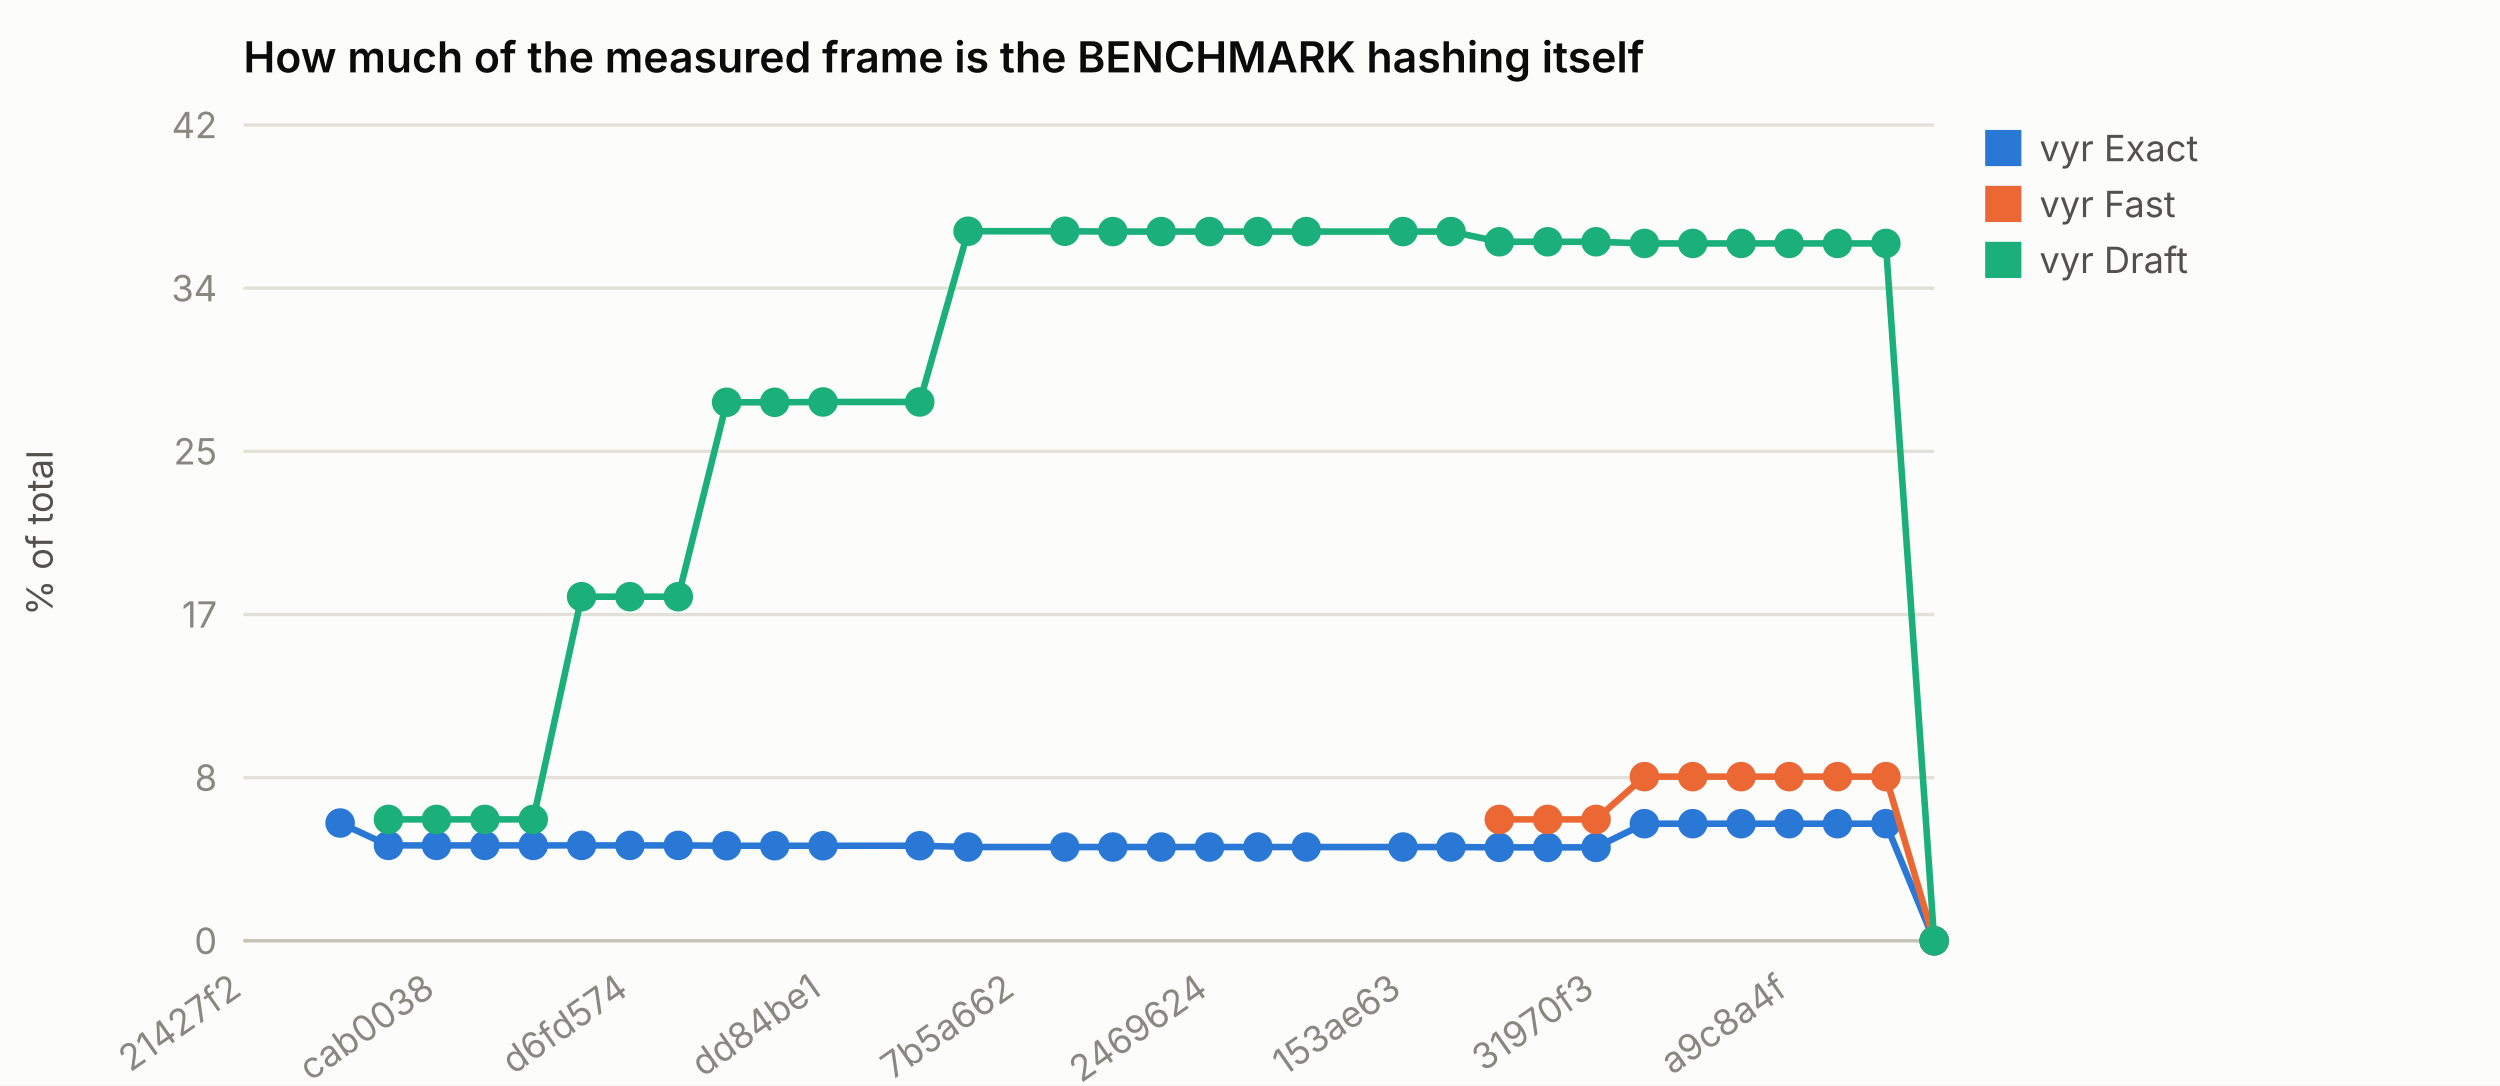
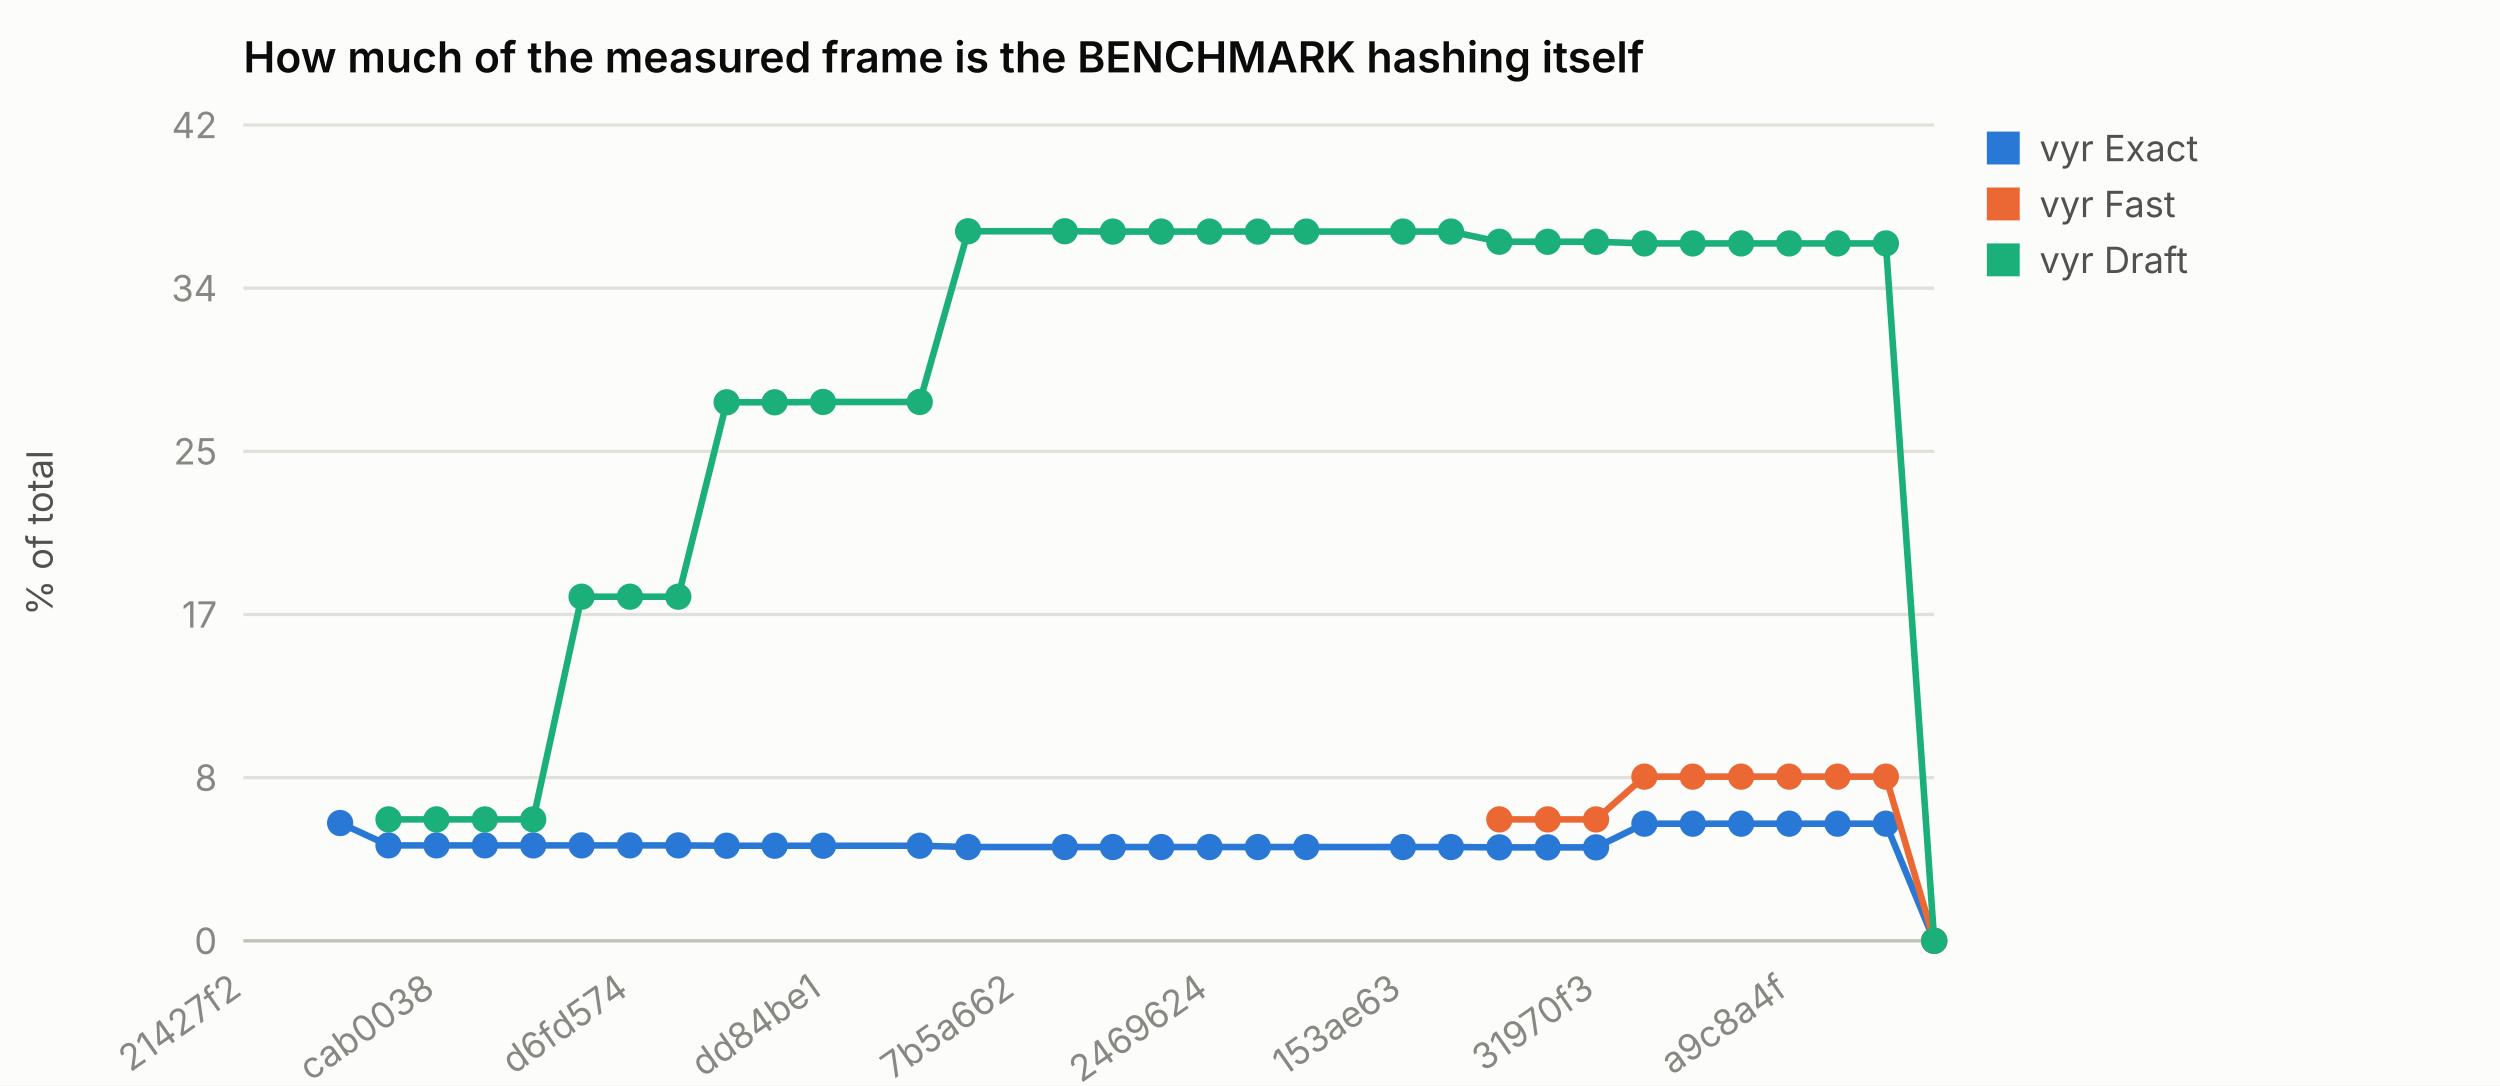
<svg xmlns="http://www.w3.org/2000/svg" viewBox="0 0 760 330" width="760" height="330" role="img" aria-label="How much of the measured frame is the BENCHMARK hashing itself" font-size="11">
-   <style>
+   <style>  text  { font-family: system-ui, -apple-system, "Segoe UI", sans-serif; }
+   .tick { font-variant-numeric: tabular-nums; }
+ 
  .surface { fill: #fcfcfb; }
  .grid    { stroke: #e1e0d9; stroke-width: 1; }
  .axis    { stroke: #c3c2b7; stroke-width: 1; }
  .t-pri   { fill: #0b0b0b; }
  .t-sec   { fill: #52514e; }
  .t-mut   { fill: #898781; }
-   text     { font-family: system-ui, -apple-system, "Segoe UI", sans-serif; }
-   .tick    { font-variant-numeric: tabular-nums; }
+   .s1 { stroke: #2a78d6; }  .f1 { fill: #2a78d6; }
+   .s2 { stroke: #eb6834; }  .f2 { fill: #eb6834; }
+   .s3 { stroke: #1baf7a; }  .f3 { fill: #1baf7a; }
+   .s4 { stroke: #eda100; }  .f4 { fill: #eda100; }
+   .s5 { stroke: #e87ba4; }  .f5 { fill: #e87ba4; }
+   .s6 { stroke: #008300; }  .f6 { fill: #008300; }
  @media (prefers-color-scheme: dark) {
-     .surface { fill: #1a1a19; }
-     .grid    { stroke: #2c2c2a; }
-     .axis    { stroke: #383835; }
-     .t-pri   { fill: #ffffff; }
-     .t-sec   { fill: #c3c2b7; }
-     .t-mut   { fill: #898781; }
-     .s1 { fill: #3987e5; stroke: #3987e5; }
-     .s2 { fill: #d95926; stroke: #d95926; }
-     .s3 { fill: #199e70; stroke: #199e70; }
-     .s4 { fill: #c98500; stroke: #c98500; }
-     .s5 { fill: #d55181; stroke: #d55181; }
-     .s6 { fill: #008300; stroke: #008300; }
+   :root:not([data-theme="light"]) .surface { fill: #1a1a19; }
+   :root:not([data-theme="light"]) .grid    { stroke: #2c2c2a; stroke-width: 1; }
+   :root:not([data-theme="light"]) .axis    { stroke: #383835; stroke-width: 1; }
+   :root:not([data-theme="light"]) .t-pri   { fill: #ffffff; }
+   :root:not([data-theme="light"]) .t-sec   { fill: #c3c2b7; }
+   :root:not([data-theme="light"]) .t-mut   { fill: #898781; }
+   :root:not([data-theme="light"]) .s1 { stroke: #3987e5; }  :root:not([data-theme="light"]) .f1 { fill: #3987e5; }
+   :root:not([data-theme="light"]) .s2 { stroke: #d95926; }  :root:not([data-theme="light"]) .f2 { fill: #d95926; }
+   :root:not([data-theme="light"]) .s3 { stroke: #199e70; }  :root:not([data-theme="light"]) .f3 { fill: #199e70; }
+   :root:not([data-theme="light"]) .s4 { stroke: #c98500; }  :root:not([data-theme="light"]) .f4 { fill: #c98500; }
+   :root:not([data-theme="light"]) .s5 { stroke: #d55181; }  :root:not([data-theme="light"]) .f5 { fill: #d55181; }
+   :root:not([data-theme="light"]) .s6 { stroke: #008300; }  :root:not([data-theme="light"]) .f6 { fill: #008300; }
  }
- 
-   .s1 { fill: #2a78d6; stroke: #2a78d6; }
-   .s2 { fill: #eb6834; stroke: #eb6834; }
-   .s3 { fill: #1baf7a; stroke: #1baf7a; }
-   .s4 { fill: #eda100; stroke: #eda100; }
-   .s5 { fill: #e87ba4; stroke: #e87ba4; }
-   .s6 { fill: #008300; stroke: #008300; }
-   .ln { fill: none; }</style>
+   :root[data-theme="dark"] .surface { fill: #1a1a19; }
+   :root[data-theme="dark"] .grid    { stroke: #2c2c2a; stroke-width: 1; }
+   :root[data-theme="dark"] .axis    { stroke: #383835; stroke-width: 1; }
+   :root[data-theme="dark"] .t-pri   { fill: #ffffff; }
+   :root[data-theme="dark"] .t-sec   { fill: #c3c2b7; }
+   :root[data-theme="dark"] .t-mut   { fill: #898781; }
+   :root[data-theme="dark"] .s1 { stroke: #3987e5; }  :root[data-theme="dark"] .f1 { fill: #3987e5; }
+   :root[data-theme="dark"] .s2 { stroke: #d95926; }  :root[data-theme="dark"] .f2 { fill: #d95926; }
+   :root[data-theme="dark"] .s3 { stroke: #199e70; }  :root[data-theme="dark"] .f3 { fill: #199e70; }
+   :root[data-theme="dark"] .s4 { stroke: #c98500; }  :root[data-theme="dark"] .f4 { fill: #c98500; }
+   :root[data-theme="dark"] .s5 { stroke: #d55181; }  :root[data-theme="dark"] .f5 { fill: #d55181; }
+   :root[data-theme="dark"] .s6 { stroke: #008300; }  :root[data-theme="dark"] .f6 { fill: #008300; }
+   :root[data-theme="light"] .surface { fill: #fcfcfb; }
+   :root[data-theme="light"] .grid    { stroke: #e1e0d9; stroke-width: 1; }
+   :root[data-theme="light"] .axis    { stroke: #c3c2b7; stroke-width: 1; }
+   :root[data-theme="light"] .t-pri   { fill: #0b0b0b; }
+   :root[data-theme="light"] .t-sec   { fill: #52514e; }
+   :root[data-theme="light"] .t-mut   { fill: #898781; }
+   :root[data-theme="light"] .s1 { stroke: #2a78d6; }  :root[data-theme="light"] .f1 { fill: #2a78d6; }
+   :root[data-theme="light"] .s2 { stroke: #eb6834; }  :root[data-theme="light"] .f2 { fill: #eb6834; }
+   :root[data-theme="light"] .s3 { stroke: #1baf7a; }  :root[data-theme="light"] .f3 { fill: #1baf7a; }
+   :root[data-theme="light"] .s4 { stroke: #eda100; }  :root[data-theme="light"] .f4 { fill: #eda100; }
+   :root[data-theme="light"] .s5 { stroke: #e87ba4; }  :root[data-theme="light"] .f5 { fill: #e87ba4; }
+   :root[data-theme="light"] .s6 { stroke: #008300; }  :root[data-theme="light"] .f6 { fill: #008300; }
+ </style>
  <rect class="surface" width="760" height="330" />
  <text class="t-pri" x="74" y="22" font-size="13" font-weight="600">How much of the measured frame is the BENCHMARK hashing itself</text>
  <line class="grid" x1="74" y1="286.0" x2="588" y2="286.0" />
  <text class="t-mut tick" x="66" y="290.0" text-anchor="end">0</text>
  <line class="grid" x1="74" y1="236.4" x2="588" y2="236.4" />
  <text class="t-mut tick" x="66" y="240.4" text-anchor="end">8</text>
  <line class="grid" x1="74" y1="186.8" x2="588" y2="186.8" />
  <text class="t-mut tick" x="66" y="190.8" text-anchor="end">17</text>
  <line class="grid" x1="74" y1="137.2" x2="588" y2="137.2" />
  <text class="t-mut tick" x="66" y="141.2" text-anchor="end">25</text>
  <line class="grid" x1="74" y1="87.6" x2="588" y2="87.6" />
  <text class="t-mut tick" x="66" y="91.6" text-anchor="end">34</text>
  <line class="grid" x1="74" y1="38.0" x2="588" y2="38.0" />
  <text class="t-mut tick" x="66" y="42.0" text-anchor="end">42</text>
  <line class="axis" x1="74" y1="286.0" x2="588" y2="286.0" />
  <text class="t-mut tick" x="74.0" y="302" text-anchor="end" transform="rotate(-35 74.0 302)">21427f2</text>
  <text class="t-mut tick" x="132.7" y="302" text-anchor="end" transform="rotate(-35 132.7 302)">cab0038</text>
  <text class="t-mut tick" x="191.5" y="302" text-anchor="end" transform="rotate(-35 191.5 302)">d6fd574</text>
  <text class="t-mut tick" x="250.2" y="302" text-anchor="end" transform="rotate(-35 250.2 302)">dd84be1</text>
  <text class="t-mut tick" x="309.0" y="302" text-anchor="end" transform="rotate(-35 309.0 302)">7b5a662</text>
  <text class="t-mut tick" x="367.7" y="302" text-anchor="end" transform="rotate(-35 367.7 302)">2469624</text>
  <text class="t-mut tick" x="426.5" y="302" text-anchor="end" transform="rotate(-35 426.5 302)">153ae63</text>
  <text class="t-mut tick" x="485.2" y="302" text-anchor="end" transform="rotate(-35 485.2 302)">31970f3</text>
  <text class="t-mut tick" x="543.9" y="302" text-anchor="end" transform="rotate(-35 543.9 302)">a9c8a4f</text>
  <text class="t-sec" x="16" y="162.0" text-anchor="middle" transform="rotate(-90 16 162.0)">% of total</text>
-   <polyline class="s1 ln" points="103.4,250.2 118.1,257.0 132.7,257.0 147.4,257.0 162.1,257.0 176.8,257.0 191.5,257.0 206.2,257.0 220.9,257.1 235.5,257.1 250.2,257.1 279.6,257.1 294.3,257.5 323.7,257.5 338.3,257.5 353.0,257.5 367.7,257.5 382.4,257.5 397.1,257.5 426.5,257.5 441.1,257.5 455.8,257.6 470.5,257.6 485.2,257.6 499.9,250.4 514.6,250.4 529.3,250.4 543.9,250.4 558.6,250.4 573.3,250.4 588.0,286.0" stroke-width="2" />
-   <circle class="s1" cx="103.4" cy="250.2" r="4" stroke="none" />
-   <circle class="s1" cx="118.1" cy="257.0" r="4" stroke="none" />
-   <circle class="s1" cx="132.7" cy="257.0" r="4" stroke="none" />
-   <circle class="s1" cx="147.4" cy="257.0" r="4" stroke="none" />
-   <circle class="s1" cx="162.1" cy="257.0" r="4" stroke="none" />
-   <circle class="s1" cx="176.8" cy="257.0" r="4" stroke="none" />
-   <circle class="s1" cx="191.5" cy="257.0" r="4" stroke="none" />
-   <circle class="s1" cx="206.2" cy="257.0" r="4" stroke="none" />
-   <circle class="s1" cx="220.9" cy="257.1" r="4" stroke="none" />
-   <circle class="s1" cx="235.5" cy="257.1" r="4" stroke="none" />
-   <circle class="s1" cx="250.2" cy="257.1" r="4" stroke="none" />
-   <circle class="s1" cx="279.6" cy="257.1" r="4" stroke="none" />
-   <circle class="s1" cx="294.3" cy="257.5" r="4" stroke="none" />
-   <circle class="s1" cx="323.7" cy="257.5" r="4" stroke="none" />
-   <circle class="s1" cx="338.3" cy="257.5" r="4" stroke="none" />
-   <circle class="s1" cx="353.0" cy="257.5" r="4" stroke="none" />
-   <circle class="s1" cx="367.7" cy="257.5" r="4" stroke="none" />
-   <circle class="s1" cx="382.4" cy="257.5" r="4" stroke="none" />
-   <circle class="s1" cx="397.1" cy="257.5" r="4" stroke="none" />
-   <circle class="s1" cx="426.5" cy="257.5" r="4" stroke="none" />
-   <circle class="s1" cx="441.1" cy="257.5" r="4" stroke="none" />
-   <circle class="s1" cx="455.8" cy="257.6" r="4" stroke="none" />
-   <circle class="s1" cx="470.5" cy="257.6" r="4" stroke="none" />
-   <circle class="s1" cx="485.2" cy="257.6" r="4" stroke="none" />
-   <circle class="s1" cx="499.9" cy="250.4" r="4" stroke="none" />
-   <circle class="s1" cx="514.6" cy="250.4" r="4" stroke="none" />
-   <circle class="s1" cx="529.3" cy="250.4" r="4" stroke="none" />
-   <circle class="s1" cx="543.9" cy="250.4" r="4" stroke="none" />
-   <circle class="s1" cx="558.6" cy="250.4" r="4" stroke="none" />
-   <circle class="s1" cx="573.3" cy="250.4" r="4" stroke="none" />
-   <circle class="s1" cx="588.0" cy="286.0" r="4" stroke="none" />
-   <rect class="s1" x="604" y="40" width="10" height="10" stroke="none" />
+   <polyline class="s1" points="103.4,250.2 118.1,257.0 132.7,257.0 147.4,257.0 162.1,257.0 176.8,257.0 191.5,257.0 206.2,257.0 220.9,257.1 235.5,257.1 250.2,257.1 279.6,257.1 294.3,257.5 323.7,257.5 338.3,257.5 353.0,257.5 367.7,257.5 382.4,257.5 397.1,257.5 426.5,257.5 441.1,257.5 455.8,257.6 470.5,257.6 485.2,257.6 499.9,250.4 514.6,250.4 529.3,250.4 543.9,250.4 558.6,250.4 573.3,250.4 588.0,286.0" fill="none" stroke-width="2" />
+   <circle class="f1" cx="103.4" cy="250.2" r="4" stroke="none" />
+   <circle class="f1" cx="118.1" cy="257.0" r="4" stroke="none" />
+   <circle class="f1" cx="132.7" cy="257.0" r="4" stroke="none" />
+   <circle class="f1" cx="147.4" cy="257.0" r="4" stroke="none" />
+   <circle class="f1" cx="162.1" cy="257.0" r="4" stroke="none" />
+   <circle class="f1" cx="176.8" cy="257.0" r="4" stroke="none" />
+   <circle class="f1" cx="191.5" cy="257.0" r="4" stroke="none" />
+   <circle class="f1" cx="206.2" cy="257.0" r="4" stroke="none" />
+   <circle class="f1" cx="220.9" cy="257.1" r="4" stroke="none" />
+   <circle class="f1" cx="235.5" cy="257.1" r="4" stroke="none" />
+   <circle class="f1" cx="250.2" cy="257.1" r="4" stroke="none" />
+   <circle class="f1" cx="279.6" cy="257.1" r="4" stroke="none" />
+   <circle class="f1" cx="294.3" cy="257.5" r="4" stroke="none" />
+   <circle class="f1" cx="323.7" cy="257.5" r="4" stroke="none" />
+   <circle class="f1" cx="338.3" cy="257.5" r="4" stroke="none" />
+   <circle class="f1" cx="353.0" cy="257.5" r="4" stroke="none" />
+   <circle class="f1" cx="367.7" cy="257.5" r="4" stroke="none" />
+   <circle class="f1" cx="382.4" cy="257.5" r="4" stroke="none" />
+   <circle class="f1" cx="397.1" cy="257.5" r="4" stroke="none" />
+   <circle class="f1" cx="426.5" cy="257.5" r="4" stroke="none" />
+   <circle class="f1" cx="441.1" cy="257.5" r="4" stroke="none" />
+   <circle class="f1" cx="455.8" cy="257.6" r="4" stroke="none" />
+   <circle class="f1" cx="470.5" cy="257.6" r="4" stroke="none" />
+   <circle class="f1" cx="485.2" cy="257.6" r="4" stroke="none" />
+   <circle class="f1" cx="499.9" cy="250.4" r="4" stroke="none" />
+   <circle class="f1" cx="514.6" cy="250.4" r="4" stroke="none" />
+   <circle class="f1" cx="529.3" cy="250.4" r="4" stroke="none" />
+   <circle class="f1" cx="543.9" cy="250.4" r="4" stroke="none" />
+   <circle class="f1" cx="558.6" cy="250.4" r="4" stroke="none" />
+   <circle class="f1" cx="573.3" cy="250.4" r="4" stroke="none" />
+   <circle class="f1" cx="588.0" cy="286.0" r="4" stroke="none" />
+   <rect class="f1" x="604" y="40" width="10" height="10" stroke="none" />
  <text class="t-sec" x="620" y="49">vyr Exact</text>
-   <polyline class="s2 ln" points="455.8,249.1 470.5,249.1 485.2,249.1 499.9,236.1 514.6,236.1 529.3,236.1 543.9,236.1 558.6,236.1 573.3,236.1 588.0,286.0" stroke-width="2" />
-   <circle class="s2" cx="455.8" cy="249.1" r="4" stroke="none" />
-   <circle class="s2" cx="470.5" cy="249.1" r="4" stroke="none" />
-   <circle class="s2" cx="485.2" cy="249.1" r="4" stroke="none" />
-   <circle class="s2" cx="499.9" cy="236.1" r="4" stroke="none" />
-   <circle class="s2" cx="514.6" cy="236.1" r="4" stroke="none" />
-   <circle class="s2" cx="529.3" cy="236.1" r="4" stroke="none" />
-   <circle class="s2" cx="543.9" cy="236.1" r="4" stroke="none" />
-   <circle class="s2" cx="558.6" cy="236.1" r="4" stroke="none" />
-   <circle class="s2" cx="573.3" cy="236.1" r="4" stroke="none" />
-   <circle class="s2" cx="588.0" cy="286.0" r="4" stroke="none" />
-   <rect class="s2" x="604" y="57" width="10" height="10" stroke="none" />
+   <polyline class="s2" points="455.8,249.1 470.5,249.1 485.2,249.1 499.9,236.1 514.6,236.1 529.3,236.1 543.9,236.1 558.6,236.1 573.3,236.1 588.0,286.0" fill="none" stroke-width="2" />
+   <circle class="f2" cx="455.8" cy="249.1" r="4" stroke="none" />
+   <circle class="f2" cx="470.5" cy="249.1" r="4" stroke="none" />
+   <circle class="f2" cx="485.2" cy="249.1" r="4" stroke="none" />
+   <circle class="f2" cx="499.9" cy="236.1" r="4" stroke="none" />
+   <circle class="f2" cx="514.6" cy="236.1" r="4" stroke="none" />
+   <circle class="f2" cx="529.3" cy="236.1" r="4" stroke="none" />
+   <circle class="f2" cx="543.9" cy="236.1" r="4" stroke="none" />
+   <circle class="f2" cx="558.6" cy="236.1" r="4" stroke="none" />
+   <circle class="f2" cx="573.3" cy="236.1" r="4" stroke="none" />
+   <circle class="f2" cx="588.0" cy="286.0" r="4" stroke="none" />
+   <rect class="f2" x="604" y="57" width="10" height="10" stroke="none" />
  <text class="t-sec" x="620" y="66">vyr Fast</text>
-   <polyline class="s3 ln" points="118.1,249.1 132.7,249.1 147.4,249.1 162.1,249.1 176.8,181.4 191.5,181.4 206.2,181.4 220.9,122.3 235.5,122.3 250.2,122.2 279.6,122.2 294.3,70.3 323.7,70.3 338.3,70.4 353.0,70.4 367.7,70.4 382.4,70.4 397.1,70.4 426.5,70.4 441.1,70.4 455.8,73.5 470.5,73.5 485.2,73.5 499.9,74.0 514.6,74.0 529.3,74.0 543.9,74.0 558.6,74.0 573.3,74.0 588.0,286.0" stroke-width="2" />
-   <circle class="s3" cx="118.1" cy="249.1" r="4" stroke="none" />
-   <circle class="s3" cx="132.7" cy="249.1" r="4" stroke="none" />
-   <circle class="s3" cx="147.4" cy="249.1" r="4" stroke="none" />
-   <circle class="s3" cx="162.1" cy="249.1" r="4" stroke="none" />
-   <circle class="s3" cx="176.8" cy="181.4" r="4" stroke="none" />
-   <circle class="s3" cx="191.5" cy="181.4" r="4" stroke="none" />
-   <circle class="s3" cx="206.2" cy="181.4" r="4" stroke="none" />
-   <circle class="s3" cx="220.9" cy="122.3" r="4" stroke="none" />
-   <circle class="s3" cx="235.5" cy="122.3" r="4" stroke="none" />
-   <circle class="s3" cx="250.2" cy="122.2" r="4" stroke="none" />
-   <circle class="s3" cx="279.6" cy="122.2" r="4" stroke="none" />
-   <circle class="s3" cx="294.3" cy="70.3" r="4" stroke="none" />
-   <circle class="s3" cx="323.7" cy="70.3" r="4" stroke="none" />
-   <circle class="s3" cx="338.3" cy="70.4" r="4" stroke="none" />
-   <circle class="s3" cx="353.0" cy="70.4" r="4" stroke="none" />
-   <circle class="s3" cx="367.7" cy="70.4" r="4" stroke="none" />
-   <circle class="s3" cx="382.4" cy="70.4" r="4" stroke="none" />
-   <circle class="s3" cx="397.1" cy="70.4" r="4" stroke="none" />
-   <circle class="s3" cx="426.5" cy="70.4" r="4" stroke="none" />
-   <circle class="s3" cx="441.1" cy="70.4" r="4" stroke="none" />
-   <circle class="s3" cx="455.8" cy="73.5" r="4" stroke="none" />
-   <circle class="s3" cx="470.5" cy="73.5" r="4" stroke="none" />
-   <circle class="s3" cx="485.2" cy="73.5" r="4" stroke="none" />
-   <circle class="s3" cx="499.9" cy="74.0" r="4" stroke="none" />
-   <circle class="s3" cx="514.6" cy="74.0" r="4" stroke="none" />
-   <circle class="s3" cx="529.3" cy="74.0" r="4" stroke="none" />
-   <circle class="s3" cx="543.9" cy="74.0" r="4" stroke="none" />
-   <circle class="s3" cx="558.6" cy="74.0" r="4" stroke="none" />
-   <circle class="s3" cx="573.3" cy="74.0" r="4" stroke="none" />
-   <circle class="s3" cx="588.0" cy="286.0" r="4" stroke="none" />
-   <rect class="s3" x="604" y="74" width="10" height="10" stroke="none" />
+   <polyline class="s3" points="118.1,249.1 132.7,249.1 147.4,249.1 162.1,249.1 176.8,181.4 191.5,181.4 206.2,181.4 220.9,122.3 235.5,122.3 250.2,122.2 279.6,122.2 294.3,70.3 323.7,70.3 338.3,70.4 353.0,70.4 367.7,70.4 382.4,70.4 397.1,70.4 426.5,70.4 441.1,70.4 455.8,73.5 470.5,73.5 485.2,73.5 499.9,74.0 514.6,74.0 529.3,74.0 543.9,74.0 558.6,74.0 573.3,74.0 588.0,286.0" fill="none" stroke-width="2" />
+   <circle class="f3" cx="118.1" cy="249.1" r="4" stroke="none" />
+   <circle class="f3" cx="132.7" cy="249.1" r="4" stroke="none" />
+   <circle class="f3" cx="147.4" cy="249.1" r="4" stroke="none" />
+   <circle class="f3" cx="162.1" cy="249.1" r="4" stroke="none" />
+   <circle class="f3" cx="176.8" cy="181.4" r="4" stroke="none" />
+   <circle class="f3" cx="191.5" cy="181.4" r="4" stroke="none" />
+   <circle class="f3" cx="206.2" cy="181.4" r="4" stroke="none" />
+   <circle class="f3" cx="220.9" cy="122.3" r="4" stroke="none" />
+   <circle class="f3" cx="235.5" cy="122.3" r="4" stroke="none" />
+   <circle class="f3" cx="250.2" cy="122.2" r="4" stroke="none" />
+   <circle class="f3" cx="279.6" cy="122.2" r="4" stroke="none" />
+   <circle class="f3" cx="294.3" cy="70.3" r="4" stroke="none" />
+   <circle class="f3" cx="323.7" cy="70.3" r="4" stroke="none" />
+   <circle class="f3" cx="338.3" cy="70.4" r="4" stroke="none" />
+   <circle class="f3" cx="353.0" cy="70.4" r="4" stroke="none" />
+   <circle class="f3" cx="367.7" cy="70.4" r="4" stroke="none" />
+   <circle class="f3" cx="382.4" cy="70.4" r="4" stroke="none" />
+   <circle class="f3" cx="397.1" cy="70.4" r="4" stroke="none" />
+   <circle class="f3" cx="426.5" cy="70.4" r="4" stroke="none" />
+   <circle class="f3" cx="441.1" cy="70.4" r="4" stroke="none" />
+   <circle class="f3" cx="455.8" cy="73.5" r="4" stroke="none" />
+   <circle class="f3" cx="470.5" cy="73.5" r="4" stroke="none" />
+   <circle class="f3" cx="485.2" cy="73.5" r="4" stroke="none" />
+   <circle class="f3" cx="499.9" cy="74.0" r="4" stroke="none" />
+   <circle class="f3" cx="514.6" cy="74.0" r="4" stroke="none" />
+   <circle class="f3" cx="529.3" cy="74.0" r="4" stroke="none" />
+   <circle class="f3" cx="543.9" cy="74.0" r="4" stroke="none" />
+   <circle class="f3" cx="558.6" cy="74.0" r="4" stroke="none" />
+   <circle class="f3" cx="573.3" cy="74.0" r="4" stroke="none" />
+   <circle class="f3" cx="588.0" cy="286.0" r="4" stroke="none" />
+   <rect class="f3" x="604" y="74" width="10" height="10" stroke="none" />
  <text class="t-sec" x="620" y="83">vyr Draft</text>
</svg>
